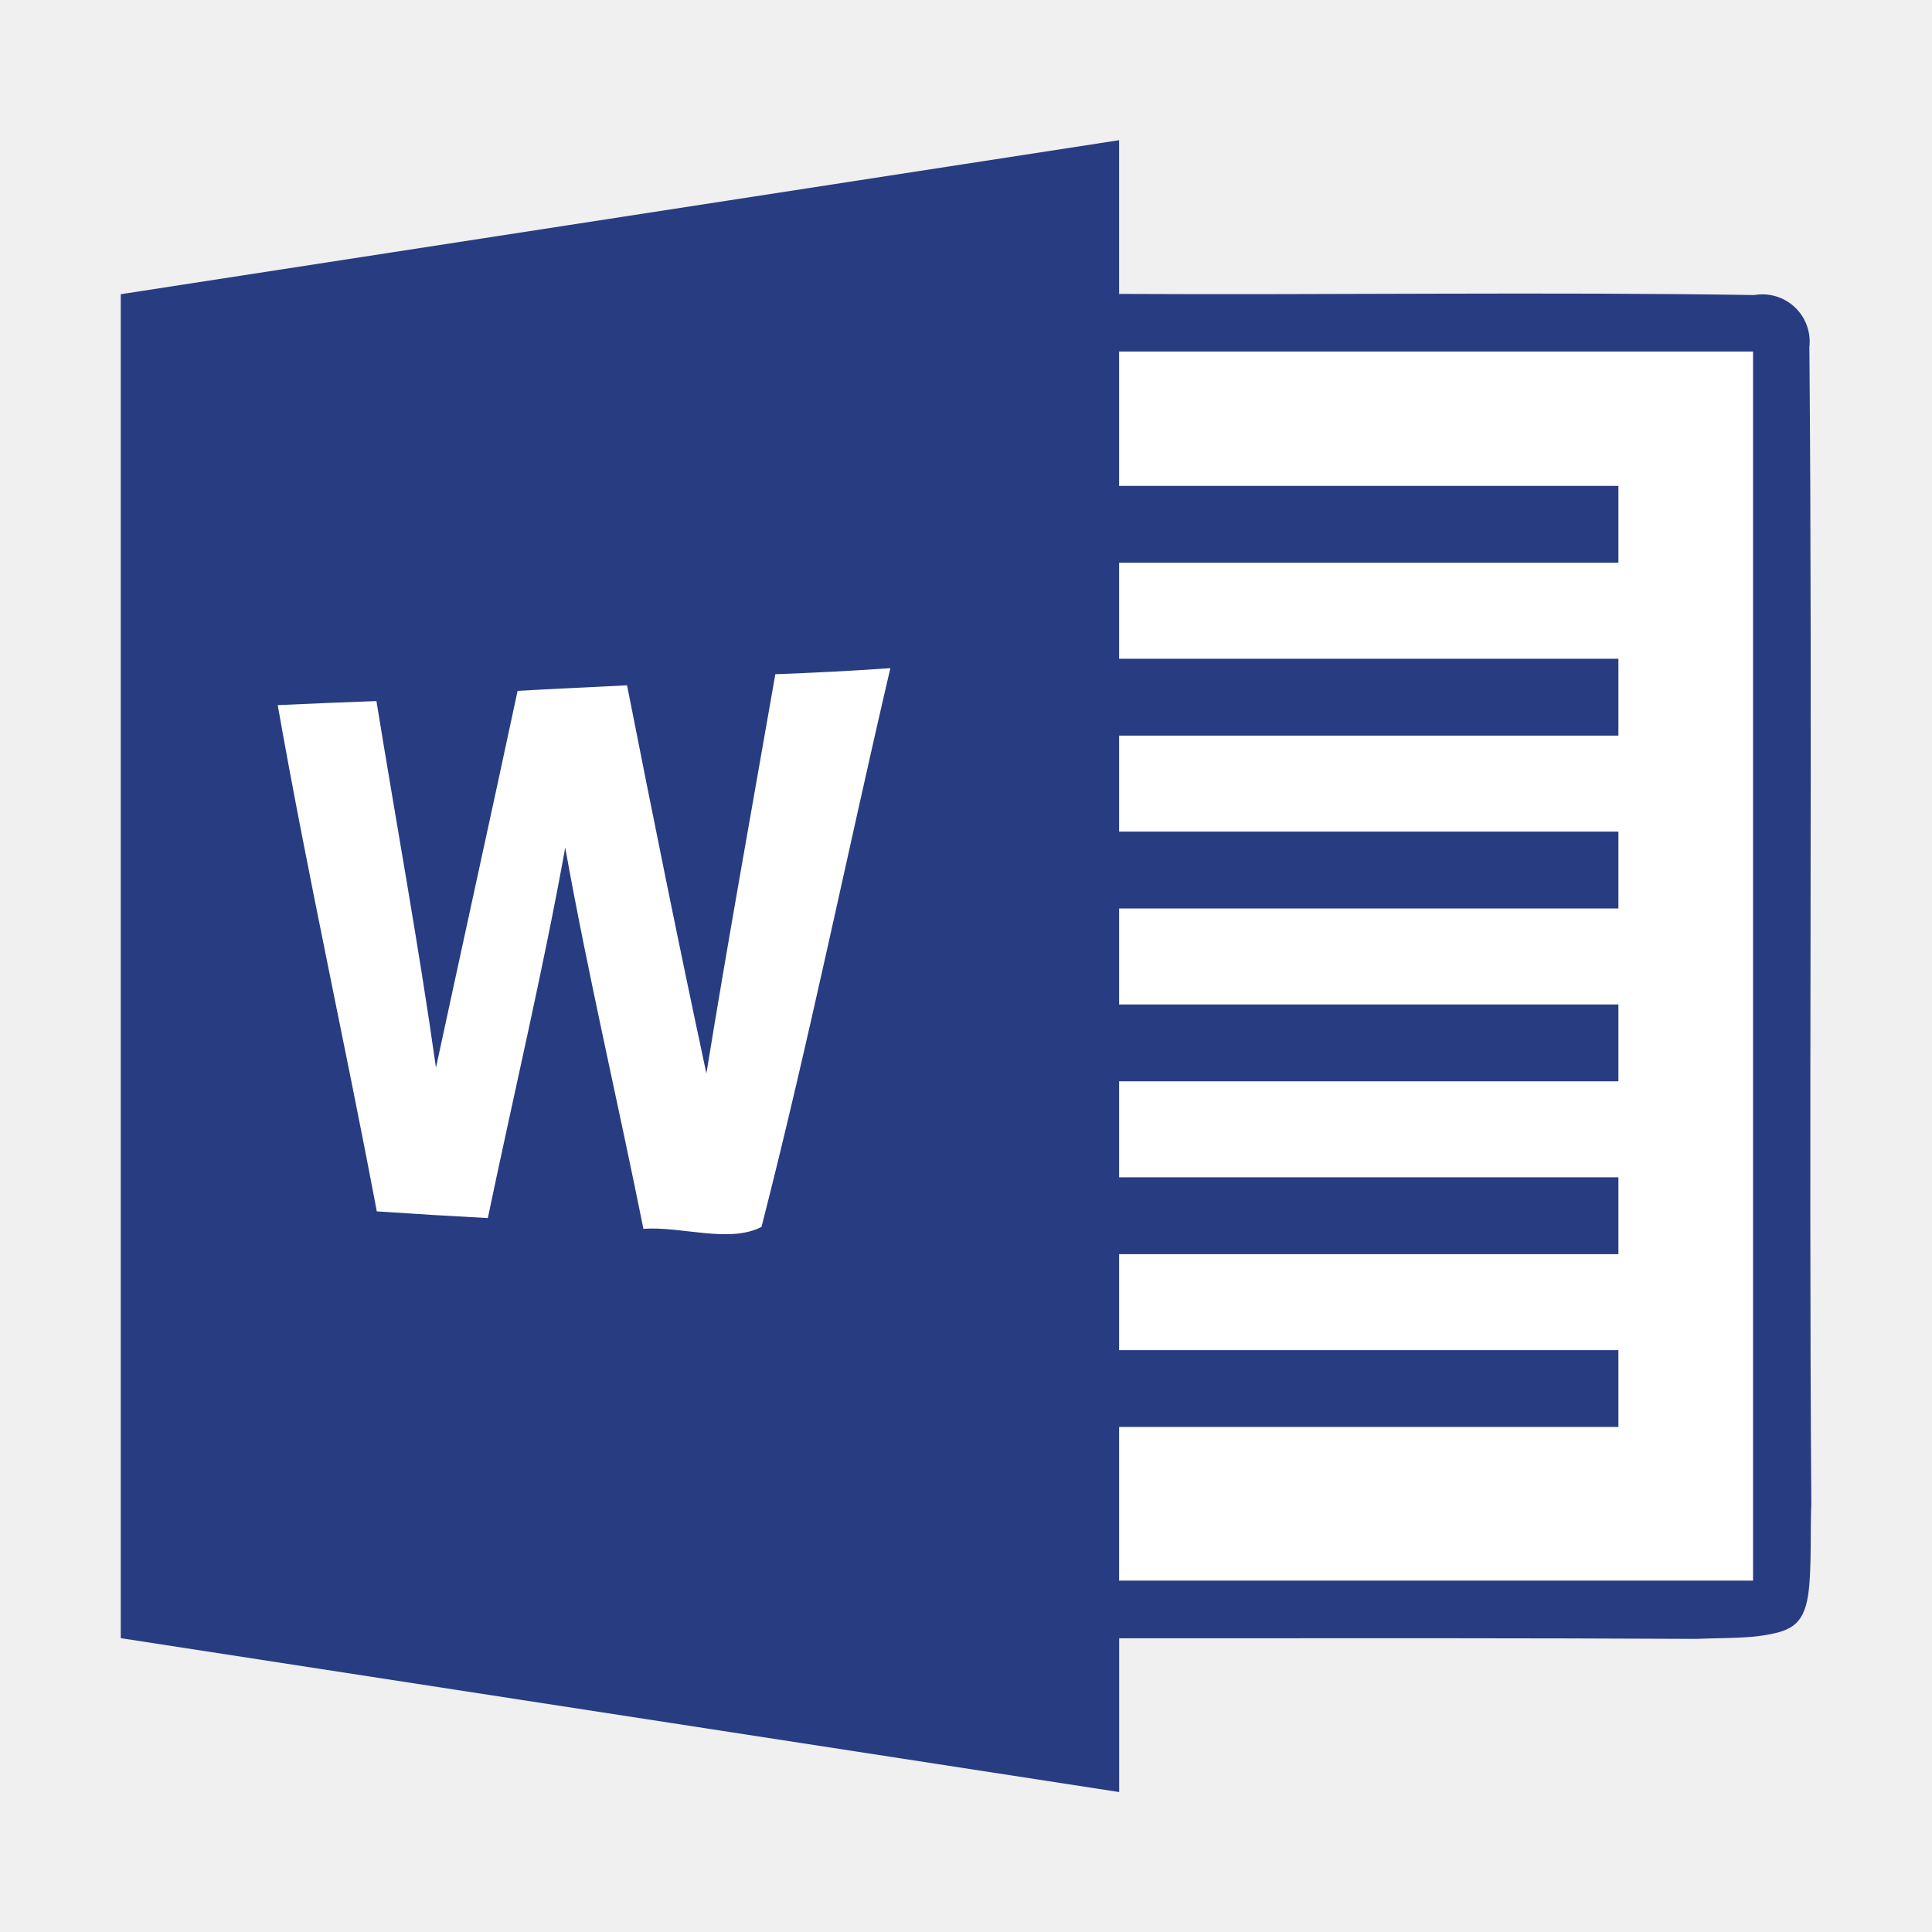
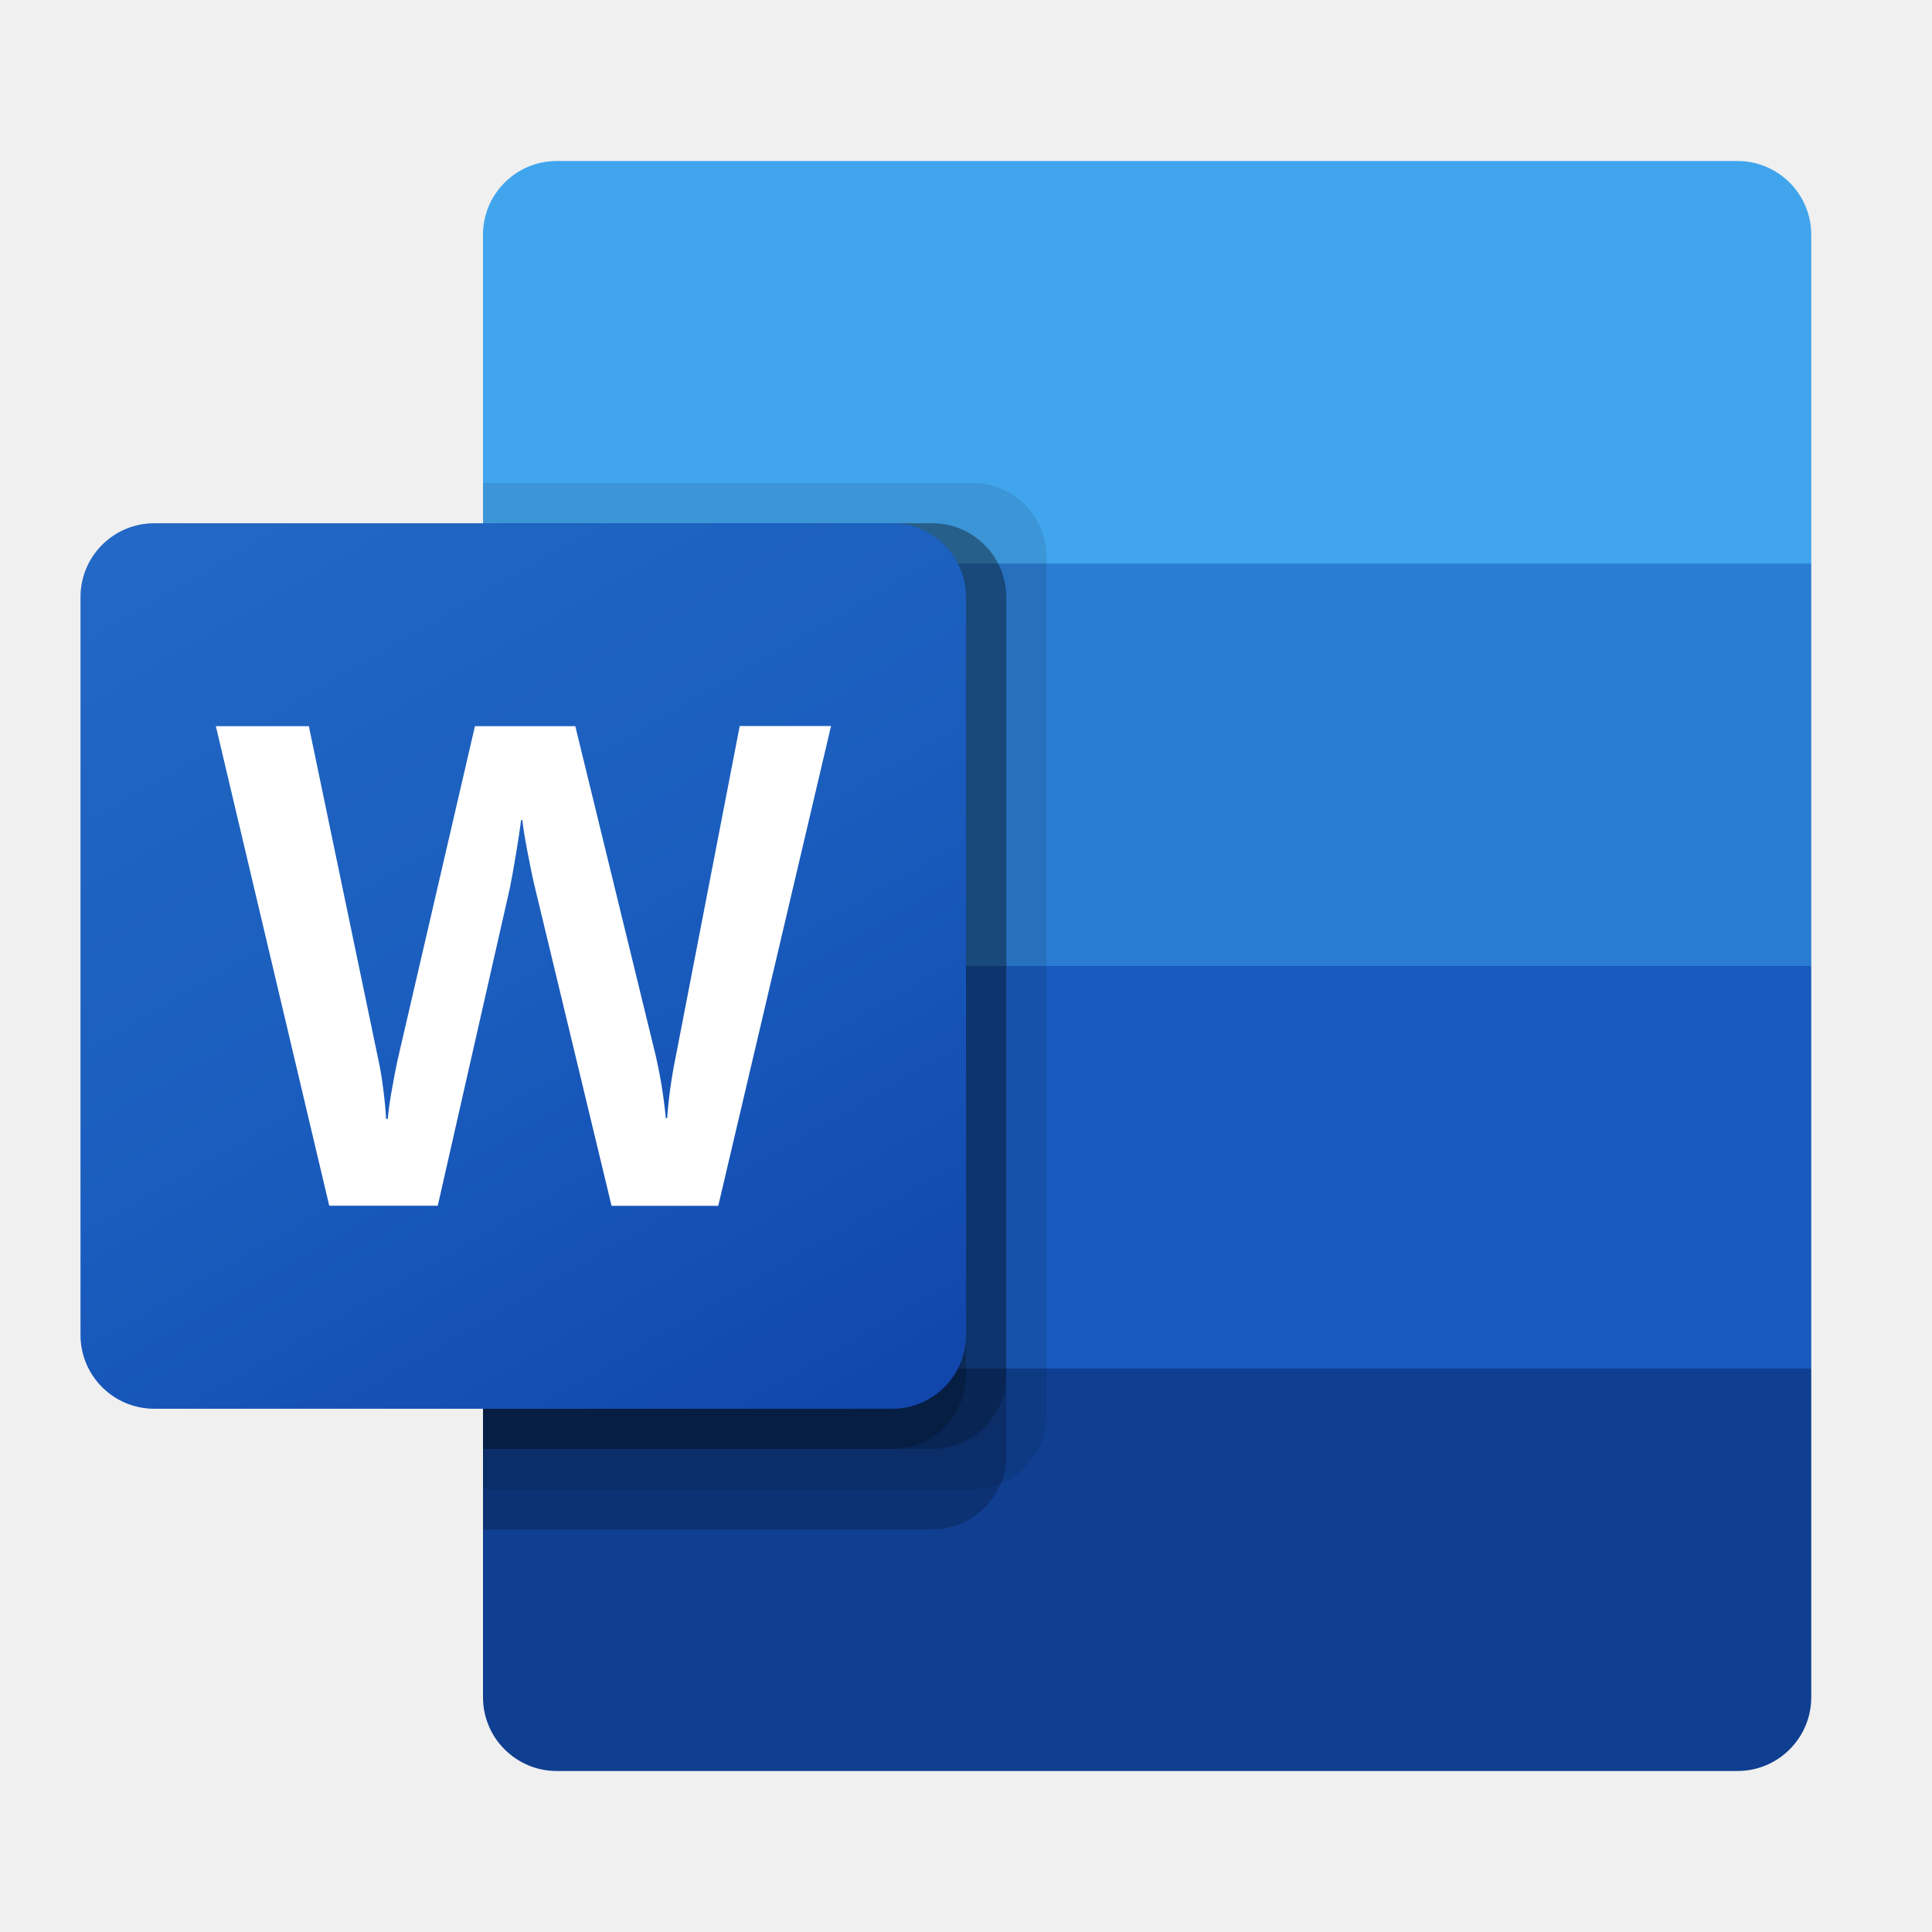
- <svg xmlns="http://www.w3.org/2000/svg" width="800px" height="800px" viewBox="0 0 32 32">
-   <path d="M18.536,2.323V4.868c3.4.019,7.12-.035,10.521.019a.783.783,0,0,1,.912.861c.054,6.266-.013,12.89.032,19.157-.02.4.009,1.118-.053,1.517-.079.509-.306.607-.817.676-.286.039-.764.034-1.045.047-2.792-.014-5.582-.011-8.374-.01l-1.175,0v2.547L2,27.133Q2,16,2,4.873L18.536,2.322" style="fill:#283c82" />
-   <path d="M18.536,5.822h10.5V26.18h-10.5V23.635h8.27V22.363h-8.27v-1.59h8.27V19.5h-8.27v-1.59h8.27V16.637h-8.27v-1.59h8.27V13.774h-8.27v-1.59h8.27V10.911h-8.27V9.321h8.27V8.048h-8.27V5.822" style="fill:#fff" />
-   <path d="M8.573,11.443c.6-.035,1.209-.06,1.813-.092.423,2.147.856,4.291,1.314,6.429.359-2.208.757-4.409,1.142-6.613.636-.022,1.272-.057,1.905-.1-.719,3.082-1.349,6.19-2.134,9.254-.531.277-1.326-.013-1.956.032-.423-2.106-.916-4.2-1.295-6.314C8.99,16.1,8.506,18.133,8.08,20.175q-.916-.048-1.839-.111c-.528-2.8-1.148-5.579-1.641-8.385.544-.025,1.091-.048,1.635-.067.328,2.026.7,4.043.986,6.072.448-2.08.907-4.161,1.352-6.241" style="fill:#fff" />
+ <svg xmlns="http://www.w3.org/2000/svg" viewBox="0 0 48 48">
+   <defs>
+     <linearGradient id="wd-a" x1="5.822" y1="11.568" x2="20.178" y2="36.432" gradientUnits="userSpaceOnUse">
+       <stop offset="0" stop-color="#2368c4" />
+       <stop offset=".5" stop-color="#1a5dbe" />
+       <stop offset="1" stop-color="#1146ac" />
+     </linearGradient>
+   </defs>
+   <path d="M43.167 4H13.833A1.833 1.833 0 0 0 12 5.833V14l17 5 16-5V5.833A1.833 1.833 0 0 0 43.167 4z" fill="#41a5ee" />
+   <path fill="#2b7cd3" d="M45 14H12v10l17 3 16-3V14z" />
+   <path fill="#185abd" d="M12 24v10l16 2 17-2V24H12z" />
+   <path d="M13.833 44h29.334A1.833 1.833 0 0 0 45 42.167V34H12v8.167A1.833 1.833 0 0 0 13.833 44z" fill="#103f91" />
+   <path fill="none" d="M0 0h48v48H0z" />
+   <path d="M24.167 12H12v25h12.167A1.839 1.839 0 0 0 26 35.167V13.833A1.839 1.839 0 0 0 24.167 12z" opacity=".1" />
+   <path d="M23.167 13H12v25h11.167A1.839 1.839 0 0 0 25 36.167V14.833A1.839 1.839 0 0 0 23.167 13z" opacity=".2" />
+   <path d="M23.167 13H12v23h11.167A1.839 1.839 0 0 0 25 34.167V14.833A1.839 1.839 0 0 0 23.167 13z" opacity=".2" />
+   <path d="M22.167 13H12v23h10.167A1.839 1.839 0 0 0 24 34.167V14.833A1.839 1.839 0 0 0 22.167 13z" opacity=".2" />
+   <rect x="2" y="13" width="22" height="22" rx="1.833" fill="url(#wd-a)" />
+   <path d="M9.522 27.058c.036.283.06.529.071.74h.042q.024-.3.1-.723t.137-.715l1.928-8.318h2.493l2 8.193a12.133 12.133 0 0 1 .249 1.546h.033a11.853 11.853 0 0 1 .208-1.5l1.595-8.243h2.269l-2.802 11.92h-2.651l-1.9-7.894c-.055-.227-.118-.524-.187-.889s-.112-.632-.129-.8h-.033q-.033.291-.129.864t-.154.848l-1.786 7.869H8.18L5.363 18.042h2.31l1.737 8.335c.039.171.076.399.112.681z" fill="#fff" />
</svg>
